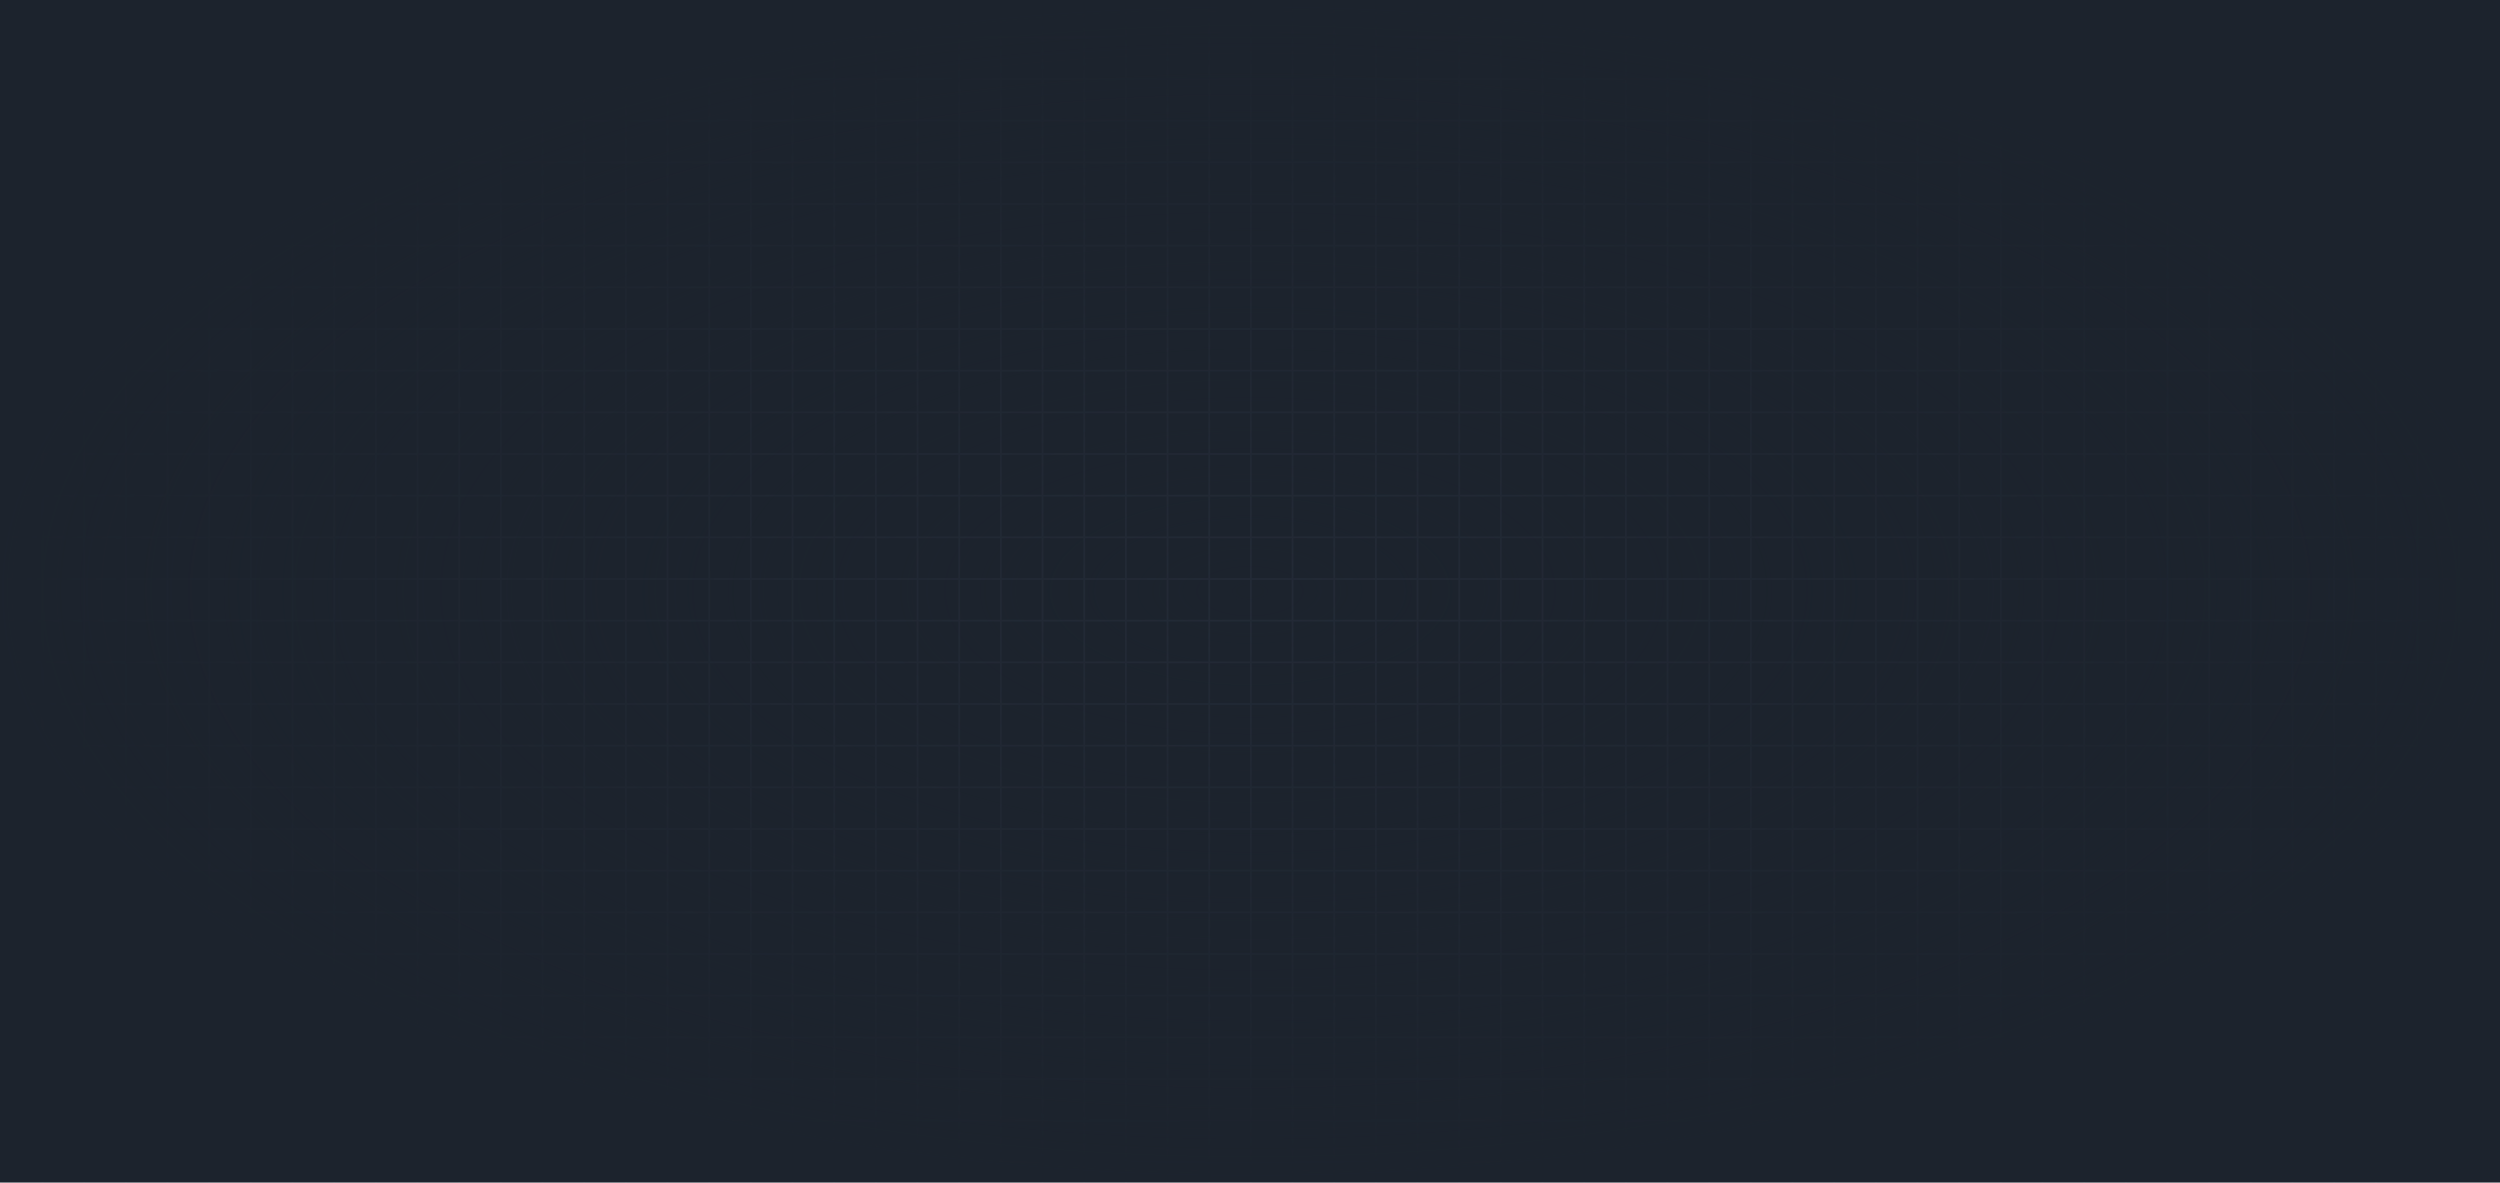
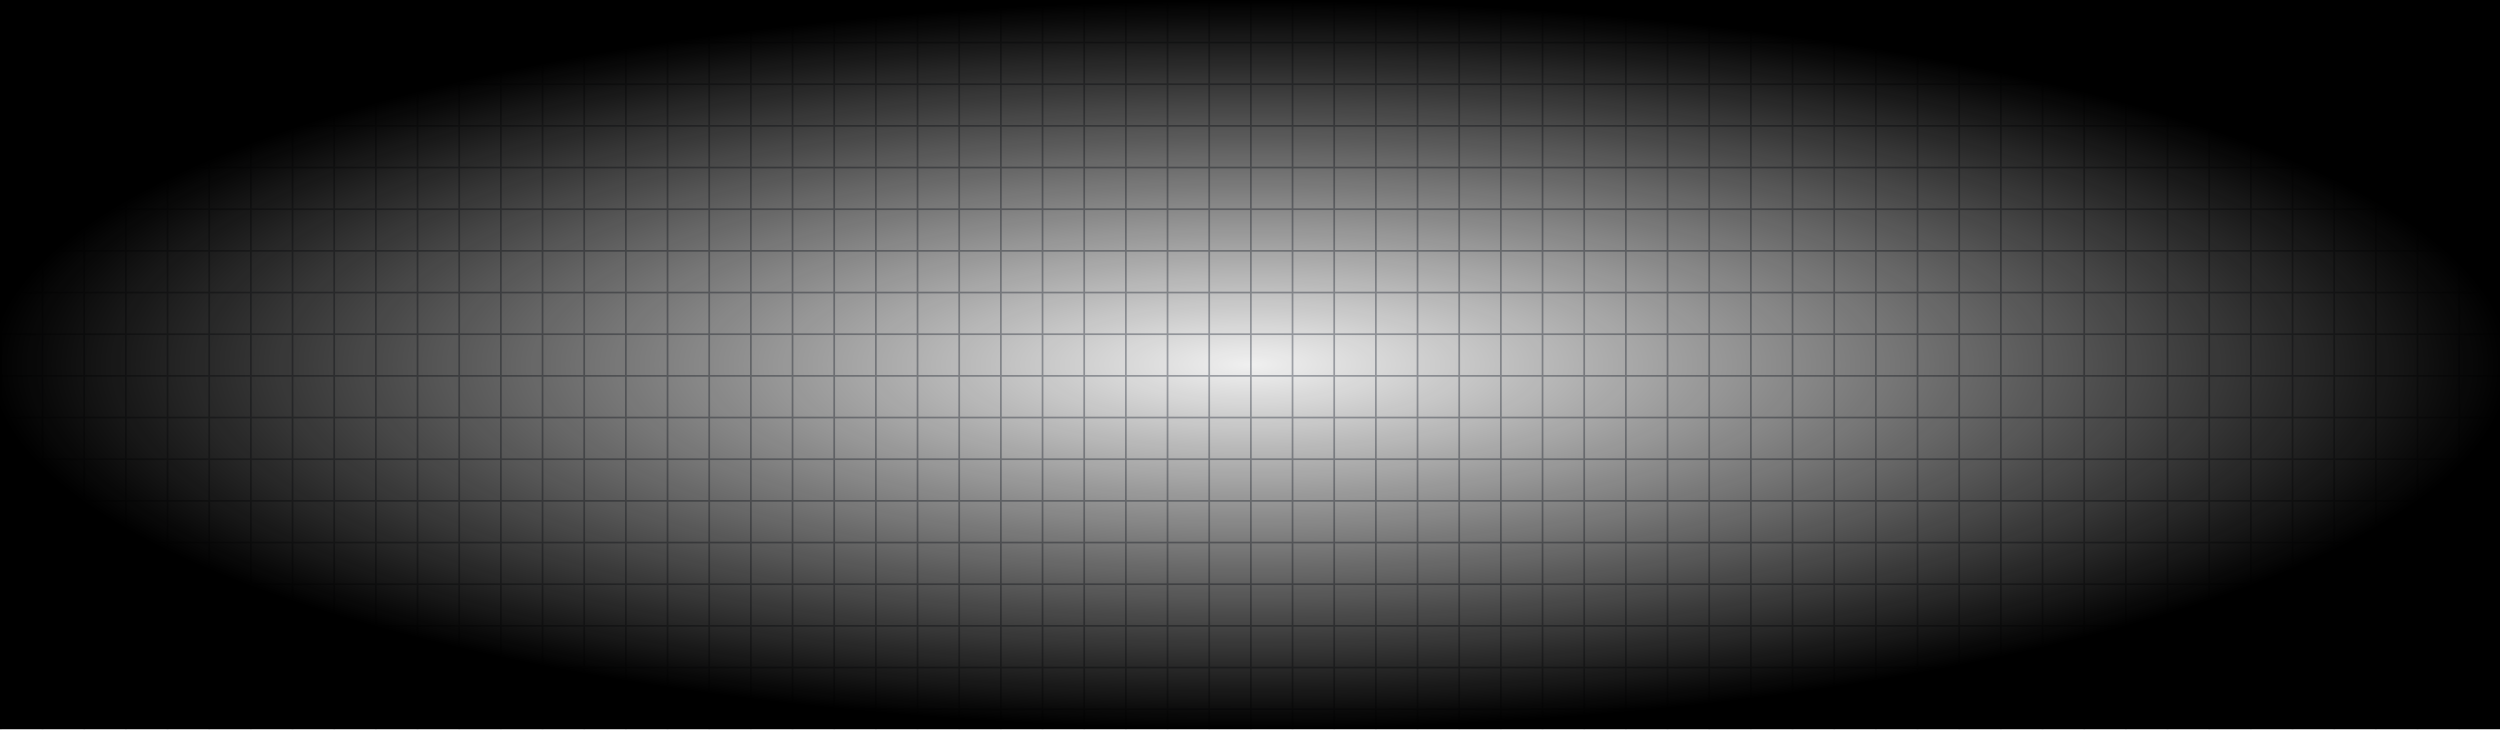
- <svg xmlns="http://www.w3.org/2000/svg" width="1440" height="681" viewBox="0 0 1440 681" fill="none">
-   <g clip-path="url(#clip0_626_13452)">
-     <rect width="1440" height="681" fill="rgb(28, 35, 45)" />
+ <svg xmlns="http://www.w3.org/2000/svg" width="1440" height="420" viewBox="0 0 1440 420" fill="none">
+   <g clip-path="url(#clip0_625_10506)">
+     <rect width="1440" height="420" fill="oklch(20% 0.01 250)" />
    <g opacity="0.4">
-       <rect width="1440" height="1320" transform="translate(0 45)" fill="rgb(28, 35, 45)" />
-       <line x1="0.5" y1="-3" x2="0.5" y2="717" stroke="rgb(44, 53, 68)" />
-       <line x1="1464" y1="21.5" x2="-24" y2="21.5" stroke="rgb(44, 53, 68)" />
-       <line x1="1464" y1="45.5" x2="-24" y2="45.5" stroke="rgb(44, 53, 68)" />
-       <line x1="1464" y1="69.5" x2="-24" y2="69.5" stroke="rgb(44, 53, 68)" />
-       <line x1="1464" y1="93.5" x2="-24" y2="93.5" stroke="rgb(44, 53, 68)" />
-       <line x1="1464" y1="117.5" x2="-24" y2="117.5" stroke="rgb(44, 53, 68)" />
-       <line x1="1464" y1="141.5" x2="-24" y2="141.5" stroke="rgb(44, 53, 68)" />
-       <line x1="1464" y1="165.5" x2="-24" y2="165.5" stroke="rgb(44, 53, 68)" />
-       <line x1="1464" y1="189.5" x2="-24" y2="189.5" stroke="rgb(44, 53, 68)" />
-       <line x1="1464" y1="213.5" x2="-24" y2="213.5" stroke="rgb(44, 53, 68)" />
-       <line x1="1464" y1="237.5" x2="-24" y2="237.5" stroke="rgb(44, 53, 68)" />
-       <line x1="1464" y1="261.5" x2="-24" y2="261.5" stroke="rgb(44, 53, 68)" />
-       <line x1="1464" y1="285.5" x2="-24" y2="285.5" stroke="rgb(44, 53, 68)" />
-       <line x1="1464" y1="309.5" x2="-24" y2="309.5" stroke="rgb(44, 53, 68)" />
-       <line x1="1464" y1="333.5" x2="-24" y2="333.5" stroke="rgb(44, 53, 68)" />
-       <line x1="1464" y1="357.5" x2="-24" y2="357.5" stroke="rgb(44, 53, 68)" />
-       <line x1="1464" y1="381.5" x2="-24" y2="381.5" stroke="rgb(44, 53, 68)" />
-       <line x1="1464" y1="405.5" x2="-24" y2="405.5" stroke="rgb(44, 53, 68)" />
-       <line x1="1464" y1="429.5" x2="-24" y2="429.5" stroke="rgb(44, 53, 68)" />
-       <line x1="1464" y1="453.5" x2="-24" y2="453.5" stroke="rgb(44, 53, 68)" />
-       <line x1="1464" y1="477.5" x2="-24" y2="477.5" stroke="rgb(44, 53, 68)" />
-       <line x1="1464" y1="501.5" x2="-24" y2="501.5" stroke="rgb(44, 53, 68)" />
-       <line x1="1464" y1="525.5" x2="-24" y2="525.5" stroke="rgb(44, 53, 68)" />
-       <line x1="1464" y1="549.5" x2="-24" y2="549.5" stroke="rgb(44, 53, 68)" />
-       <line x1="1464" y1="573.5" x2="-24" y2="573.5" stroke="rgb(44, 53, 68)" />
-       <line x1="1464" y1="597.5" x2="-24" y2="597.5" stroke="rgb(44, 53, 68)" />
-       <line x1="1464" y1="621.5" x2="-24" y2="621.5" stroke="rgb(44, 53, 68)" />
-       <line x1="1464" y1="645.5" x2="-24" y2="645.5" stroke="rgb(44, 53, 68)" />
-       <line x1="1464" y1="669.5" x2="-24" y2="669.5" stroke="rgb(44, 53, 68)" />
-       <line x1="24.5" y1="-3" x2="24.5" y2="717" stroke="rgb(44, 53, 68)" />
-       <line x1="24.5" y1="-3" x2="24.5" y2="717" stroke="rgb(44, 53, 68)" />
-       <line x1="48.5" y1="-3" x2="48.5" y2="717" stroke="rgb(44, 53, 68)" />
-       <line x1="72.5" y1="-3" x2="72.5" y2="717" stroke="rgb(44, 53, 68)" />
-       <line x1="96.5" y1="-3" x2="96.5" y2="717" stroke="rgb(44, 53, 68)" />
-       <line x1="120.5" y1="-3" x2="120.5" y2="717" stroke="rgb(44, 53, 68)" />
-       <line x1="144.5" y1="-3" x2="144.5" y2="717" stroke="rgb(44, 53, 68)" />
-       <line x1="168.5" y1="-3" x2="168.5" y2="717" stroke="rgb(44, 53, 68)" />
-       <line x1="192.5" y1="-3" x2="192.5" y2="717" stroke="rgb(44, 53, 68)" />
-       <line x1="216.5" y1="-3" x2="216.5" y2="717" stroke="rgb(44, 53, 68)" />
-       <line x1="240.5" y1="-3" x2="240.5" y2="717" stroke="rgb(44, 53, 68)" />
-       <line x1="264.5" y1="-3" x2="264.5" y2="717" stroke="rgb(44, 53, 68)" />
-       <line x1="288.5" y1="-3" x2="288.5" y2="717" stroke="rgb(44, 53, 68)" />
-       <line x1="312.5" y1="-3" x2="312.5" y2="717" stroke="rgb(44, 53, 68)" />
-       <line x1="336.5" y1="-3" x2="336.5" y2="717" stroke="rgb(44, 53, 68)" />
-       <line x1="360.5" y1="-3" x2="360.5" y2="717" stroke="rgb(44, 53, 68)" />
-       <line x1="384.5" y1="-3" x2="384.5" y2="717" stroke="rgb(44, 53, 68)" />
-       <line x1="408.5" y1="-3" x2="408.5" y2="717" stroke="rgb(44, 53, 68)" />
-       <line x1="432.5" y1="-3" x2="432.5" y2="717" stroke="rgb(44, 53, 68)" />
-       <line x1="456.5" y1="-3" x2="456.5" y2="717" stroke="rgb(44, 53, 68)" />
-       <line x1="480.5" y1="-3" x2="480.5" y2="717" stroke="rgb(44, 53, 68)" />
-       <line x1="504.5" y1="-3" x2="504.5" y2="717" stroke="rgb(44, 53, 68)" />
-       <line x1="528.5" y1="-3" x2="528.5" y2="717" stroke="rgb(44, 53, 68)" />
-       <line x1="552.5" y1="-3" x2="552.5" y2="717" stroke="rgb(44, 53, 68)" />
-       <line x1="576.5" y1="-3" x2="576.5" y2="717" stroke="rgb(44, 53, 68)" />
-       <line x1="600.5" y1="-3" x2="600.5" y2="717" stroke="rgb(44, 53, 68)" />
-       <line x1="624.5" y1="-3" x2="624.5" y2="717" stroke="rgb(44, 53, 68)" />
-       <line x1="648.5" y1="-3" x2="648.5" y2="717" stroke="rgb(44, 53, 68)" />
-       <line x1="672.5" y1="-3" x2="672.5" y2="717" stroke="rgb(44, 53, 68)" />
-       <line x1="696.5" y1="-3" x2="696.5" y2="717" stroke="rgb(44, 53, 68)" />
-       <line x1="720.5" y1="-3" x2="720.5" y2="717" stroke="rgb(44, 53, 68)" />
-       <line x1="744.5" y1="-3" x2="744.5" y2="717" stroke="rgb(44, 53, 68)" />
-       <line x1="768.5" y1="-3" x2="768.5" y2="717" stroke="rgb(44, 53, 68)" />
-       <line x1="792.5" y1="-3" x2="792.5" y2="717" stroke="rgb(44, 53, 68)" />
-       <line x1="816.5" y1="-3" x2="816.5" y2="717" stroke="rgb(44, 53, 68)" />
-       <line x1="840.5" y1="-3" x2="840.5" y2="717" stroke="rgb(44, 53, 68)" />
-       <line x1="864.5" y1="-3" x2="864.5" y2="717" stroke="rgb(44, 53, 68)" />
-       <line x1="888.5" y1="-3" x2="888.5" y2="717" stroke="rgb(44, 53, 68)" />
-       <line x1="912.5" y1="-3" x2="912.5" y2="717" stroke="rgb(44, 53, 68)" />
-       <line x1="936.5" y1="-3" x2="936.5" y2="717" stroke="rgb(44, 53, 68)" />
-       <line x1="960.5" y1="-3" x2="960.5" y2="717" stroke="rgb(44, 53, 68)" />
-       <line x1="984.5" y1="-3" x2="984.5" y2="717" stroke="rgb(44, 53, 68)" />
-       <line x1="1008.5" y1="-3" x2="1008.5" y2="717" stroke="rgb(44, 53, 68)" />
-       <line x1="1032.5" y1="-3" x2="1032.5" y2="717" stroke="rgb(44, 53, 68)" />
-       <line x1="1056.5" y1="-3" x2="1056.5" y2="717" stroke="rgb(44, 53, 68)" />
-       <line x1="1080.5" y1="-3" x2="1080.5" y2="717" stroke="rgb(44, 53, 68)" />
-       <line x1="1104.5" y1="-3" x2="1104.5" y2="717" stroke="rgb(44, 53, 68)" />
-       <line x1="1128.5" y1="-3" x2="1128.5" y2="717" stroke="rgb(44, 53, 68)" />
-       <line x1="1152.5" y1="-3" x2="1152.5" y2="717" stroke="rgb(44, 53, 68)" />
-       <line x1="1176.5" y1="-3" x2="1176.5" y2="717" stroke="rgb(44, 53, 68)" />
-       <line x1="1200.5" y1="-3" x2="1200.5" y2="717" stroke="rgb(44, 53, 68)" />
-       <line x1="1224.5" y1="-3" x2="1224.5" y2="717" stroke="rgb(44, 53, 68)" />
-       <line x1="1248.5" y1="-3" x2="1248.5" y2="717" stroke="rgb(44, 53, 68)" />
-       <line x1="1272.5" y1="-3" x2="1272.5" y2="717" stroke="rgb(44, 53, 68)" />
-       <line x1="1296.5" y1="-3" x2="1296.5" y2="717" stroke="rgb(44, 53, 68)" />
-       <line x1="1320.5" y1="-3" x2="1320.5" y2="717" stroke="rgb(44, 53, 68)" />
-       <line x1="1344.5" y1="-3" x2="1344.5" y2="717" stroke="rgb(44, 53, 68)" />
-       <line x1="1368.5" y1="-3" x2="1368.5" y2="717" stroke="rgb(44, 53, 68)" />
-       <line x1="1392.5" y1="-3" x2="1392.5" y2="717" stroke="rgb(44, 53, 68)" />
-       <line x1="1416.5" y1="-3" x2="1416.5" y2="717" stroke="rgb(44, 53, 68)" />
+       <rect width="1440" height="1320" fill="oklch(20% 0.01 250)" />
+       <line x1="0.5" y1="-48" x2="0.5" y2="672" stroke="rgb(44, 53, 68)" />
+       <line x1="1464" y1="0.5" x2="-24" y2="0.5" stroke="rgb(44, 53, 68)" />
+       <line x1="1464" y1="24.5" x2="-24" y2="24.5" stroke="rgb(44, 53, 68)" />
+       <line x1="1464" y1="48.5" x2="-24" y2="48.5" stroke="rgb(44, 53, 68)" />
+       <line x1="1464" y1="72.5" x2="-24" y2="72.5" stroke="rgb(44, 53, 68)" />
+       <line x1="1464" y1="96.5" x2="-24" y2="96.5" stroke="rgb(44, 53, 68)" />
+       <line x1="1464" y1="120.5" x2="-24" y2="120.5" stroke="rgb(44, 53, 68)" />
+       <line x1="1464" y1="144.5" x2="-24" y2="144.5" stroke="rgb(44, 53, 68)" />
+       <line x1="1464" y1="168.5" x2="-24" y2="168.5" stroke="rgb(44, 53, 68)" />
+       <line x1="1464" y1="192.5" x2="-24" y2="192.5" stroke="rgb(44, 53, 68)" />
+       <line x1="1464" y1="216.5" x2="-24" y2="216.5" stroke="rgb(44, 53, 68)" />
+       <line x1="1464" y1="240.5" x2="-24" y2="240.5" stroke="rgb(44, 53, 68)" />
+       <line x1="1464" y1="264.5" x2="-24" y2="264.5" stroke="rgb(44, 53, 68)" />
+       <line x1="1464" y1="288.5" x2="-24" y2="288.5" stroke="rgb(44, 53, 68)" />
+       <line x1="1464" y1="312.5" x2="-24" y2="312.5" stroke="rgb(44, 53, 68)" />
+       <line x1="1464" y1="336.5" x2="-24" y2="336.5" stroke="rgb(44, 53, 68)" />
+       <line x1="1464" y1="360.5" x2="-24" y2="360.5" stroke="rgb(44, 53, 68)" />
+       <line x1="1464" y1="384.5" x2="-24" y2="384.5" stroke="rgb(44, 53, 68)" />
+       <line x1="1464" y1="408.5" x2="-24" y2="408.5" stroke="rgb(44, 53, 68)" />
+       <line x1="24.5" y1="-48" x2="24.5" y2="672" stroke="rgb(44, 53, 68)" />
+       <line x1="48.5" y1="-48" x2="48.5" y2="672" stroke="rgb(44, 53, 68)" />
+       <line x1="72.5" y1="-48" x2="72.5" y2="672" stroke="rgb(44, 53, 68)" />
+       <line x1="96.5" y1="-48" x2="96.5" y2="672" stroke="rgb(44, 53, 68)" />
+       <line x1="120.5" y1="-48" x2="120.5" y2="672" stroke="rgb(44, 53, 68)" />
+       <line x1="144.5" y1="-48" x2="144.5" y2="672" stroke="rgb(44, 53, 68)" />
+       <line x1="168.5" y1="-48" x2="168.5" y2="672" stroke="rgb(44, 53, 68)" />
+       <line x1="192.5" y1="-48" x2="192.5" y2="672" stroke="rgb(44, 53, 68)" />
+       <line x1="216.5" y1="-48" x2="216.5" y2="672" stroke="rgb(44, 53, 68)" />
+       <line x1="240.5" y1="-48" x2="240.5" y2="672" stroke="rgb(44, 53, 68)" />
+       <line x1="264.5" y1="-48" x2="264.5" y2="672" stroke="rgb(44, 53, 68)" />
+       <line x1="288.5" y1="-48" x2="288.5" y2="672" stroke="rgb(44, 53, 68)" />
+       <line x1="312.5" y1="-48" x2="312.5" y2="672" stroke="rgb(44, 53, 68)" />
+       <line x1="336.5" y1="-48" x2="336.5" y2="672" stroke="rgb(44, 53, 68)" />
+       <line x1="360.5" y1="-48" x2="360.5" y2="672" stroke="rgb(44, 53, 68)" />
+       <line x1="384.5" y1="-48" x2="384.5" y2="672" stroke="rgb(44, 53, 68)" />
+       <line x1="408.5" y1="-48" x2="408.5" y2="672" stroke="rgb(44, 53, 68)" />
+       <line x1="432.5" y1="-48" x2="432.5" y2="672" stroke="rgb(44, 53, 68)" />
+       <line x1="456.5" y1="-48" x2="456.5" y2="672" stroke="rgb(44, 53, 68)" />
+       <line x1="480.5" y1="-48" x2="480.5" y2="672" stroke="rgb(44, 53, 68)" />
+       <line x1="504.5" y1="-48" x2="504.5" y2="672" stroke="rgb(44, 53, 68)" />
+       <line x1="528.5" y1="-48" x2="528.5" y2="672" stroke="rgb(44, 53, 68)" />
+       <line x1="552.5" y1="-48" x2="552.5" y2="672" stroke="rgb(44, 53, 68)" />
+       <line x1="576.5" y1="-48" x2="576.5" y2="672" stroke="rgb(44, 53, 68)" />
+       <line x1="600.5" y1="-48" x2="600.5" y2="672" stroke="rgb(44, 53, 68)" />
+       <line x1="624.5" y1="-48" x2="624.5" y2="672" stroke="rgb(44, 53, 68)" />
+       <line x1="648.5" y1="-48" x2="648.5" y2="672" stroke="rgb(44, 53, 68)" />
+       <line x1="672.5" y1="-48" x2="672.5" y2="672" stroke="rgb(44, 53, 68)" />
+       <line x1="696.5" y1="-48" x2="696.5" y2="672" stroke="rgb(44, 53, 68)" />
+       <line x1="720.5" y1="-48" x2="720.5" y2="672" stroke="rgb(44, 53, 68)" />
+       <line x1="744.5" y1="-48" x2="744.5" y2="672" stroke="rgb(44, 53, 68)" />
+       <line x1="768.5" y1="-48" x2="768.5" y2="672" stroke="rgb(44, 53, 68)" />
+       <line x1="792.5" y1="-48" x2="792.5" y2="672" stroke="rgb(44, 53, 68)" />
+       <line x1="816.5" y1="-48" x2="816.5" y2="672" stroke="rgb(44, 53, 68)" />
+       <line x1="840.5" y1="-48" x2="840.5" y2="672" stroke="rgb(44, 53, 68)" />
+       <line x1="864.5" y1="-48" x2="864.5" y2="672" stroke="rgb(44, 53, 68)" />
+       <line x1="888.5" y1="-48" x2="888.5" y2="672" stroke="rgb(44, 53, 68)" />
+       <line x1="912.5" y1="-48" x2="912.5" y2="672" stroke="rgb(44, 53, 68)" />
+       <line x1="936.5" y1="-48" x2="936.5" y2="672" stroke="rgb(44, 53, 68)" />
+       <line x1="960.5" y1="-48" x2="960.5" y2="672" stroke="rgb(44, 53, 68)" />
+       <line x1="984.5" y1="-48" x2="984.5" y2="672" stroke="rgb(44, 53, 68)" />
+       <line x1="1008.5" y1="-48" x2="1008.5" y2="672" stroke="rgb(44, 53, 68)" />
+       <line x1="1032.5" y1="-48" x2="1032.5" y2="672" stroke="rgb(44, 53, 68)" />
+       <line x1="1056.5" y1="-48" x2="1056.5" y2="672" stroke="rgb(44, 53, 68)" />
+       <line x1="1080.5" y1="-48" x2="1080.5" y2="672" stroke="rgb(44, 53, 68)" />
+       <line x1="1104.5" y1="-48" x2="1104.5" y2="672" stroke="rgb(44, 53, 68)" />
+       <line x1="1128.5" y1="-48" x2="1128.5" y2="672" stroke="rgb(44, 53, 68)" />
+       <line x1="1152.5" y1="-48" x2="1152.5" y2="672" stroke="rgb(44, 53, 68)" />
+       <line x1="1176.5" y1="-48" x2="1176.5" y2="672" stroke="rgb(44, 53, 68)" />
+       <line x1="1200.5" y1="-48" x2="1200.5" y2="672" stroke="rgb(44, 53, 68)" />
+       <line x1="1224.5" y1="-48" x2="1224.5" y2="672" stroke="rgb(44, 53, 68)" />
+       <line x1="1248.5" y1="-48" x2="1248.5" y2="672" stroke="rgb(44, 53, 68)" />
+       <line x1="1272.5" y1="-48" x2="1272.5" y2="672" stroke="rgb(44, 53, 68)" />
+       <line x1="1296.5" y1="-48" x2="1296.5" y2="672" stroke="rgb(44, 53, 68)" />
+       <line x1="1320.5" y1="-48" x2="1320.5" y2="672" stroke="rgb(44, 53, 68)" />
+       <line x1="1344.5" y1="-48" x2="1344.5" y2="672" stroke="rgb(44, 53, 68)" />
+       <line x1="1368.5" y1="-48" x2="1368.5" y2="672" stroke="rgb(44, 53, 68)" />
+       <line x1="1392.5" y1="-48" x2="1392.5" y2="672" stroke="rgb(44, 53, 68)" />
+       <line x1="1416.5" y1="-48" x2="1416.5" y2="672" stroke="rgb(44, 53, 68)" />
    </g>
-     <rect width="1440" height="681" fill="url(#paint0_radial_626_13452)" />
+     <rect width="1440" height="420" fill="url(#paint0_radial_625_10506)" />
  </g>
  <defs>
-     <radialGradient id="paint0_radial_626_13452" cx="0" cy="0" r="1" gradientUnits="userSpaceOnUse" gradientTransform="translate(720 340.5) rotate(90) scale(340.5 720)">
-       <stop stop-color="rgb(28, 35, 45)" stop-opacity="0" />
-       <stop offset="1" stop-color="rgb(28, 35, 45)" />
+     <radialGradient id="paint0_radial_625_10506" cx="0" cy="0" r="1" gradientUnits="userSpaceOnUse" gradientTransform="translate(720 210) rotate(90) scale(210 720)">
+       <stop stop-color="oklch(20% 0.01 250)" stop-opacity="0" />
+       <stop offset="1" stop-color="oklch(20% 0.01 250)" />
    </radialGradient>
-     <clipPath id="clip0_626_13452">
-       <rect width="1440" height="681" fill="white" />
+     <clipPath id="clip0_625_10506">
+       <rect width="1440" height="420" fill="white" />
    </clipPath>
  </defs>
</svg>
